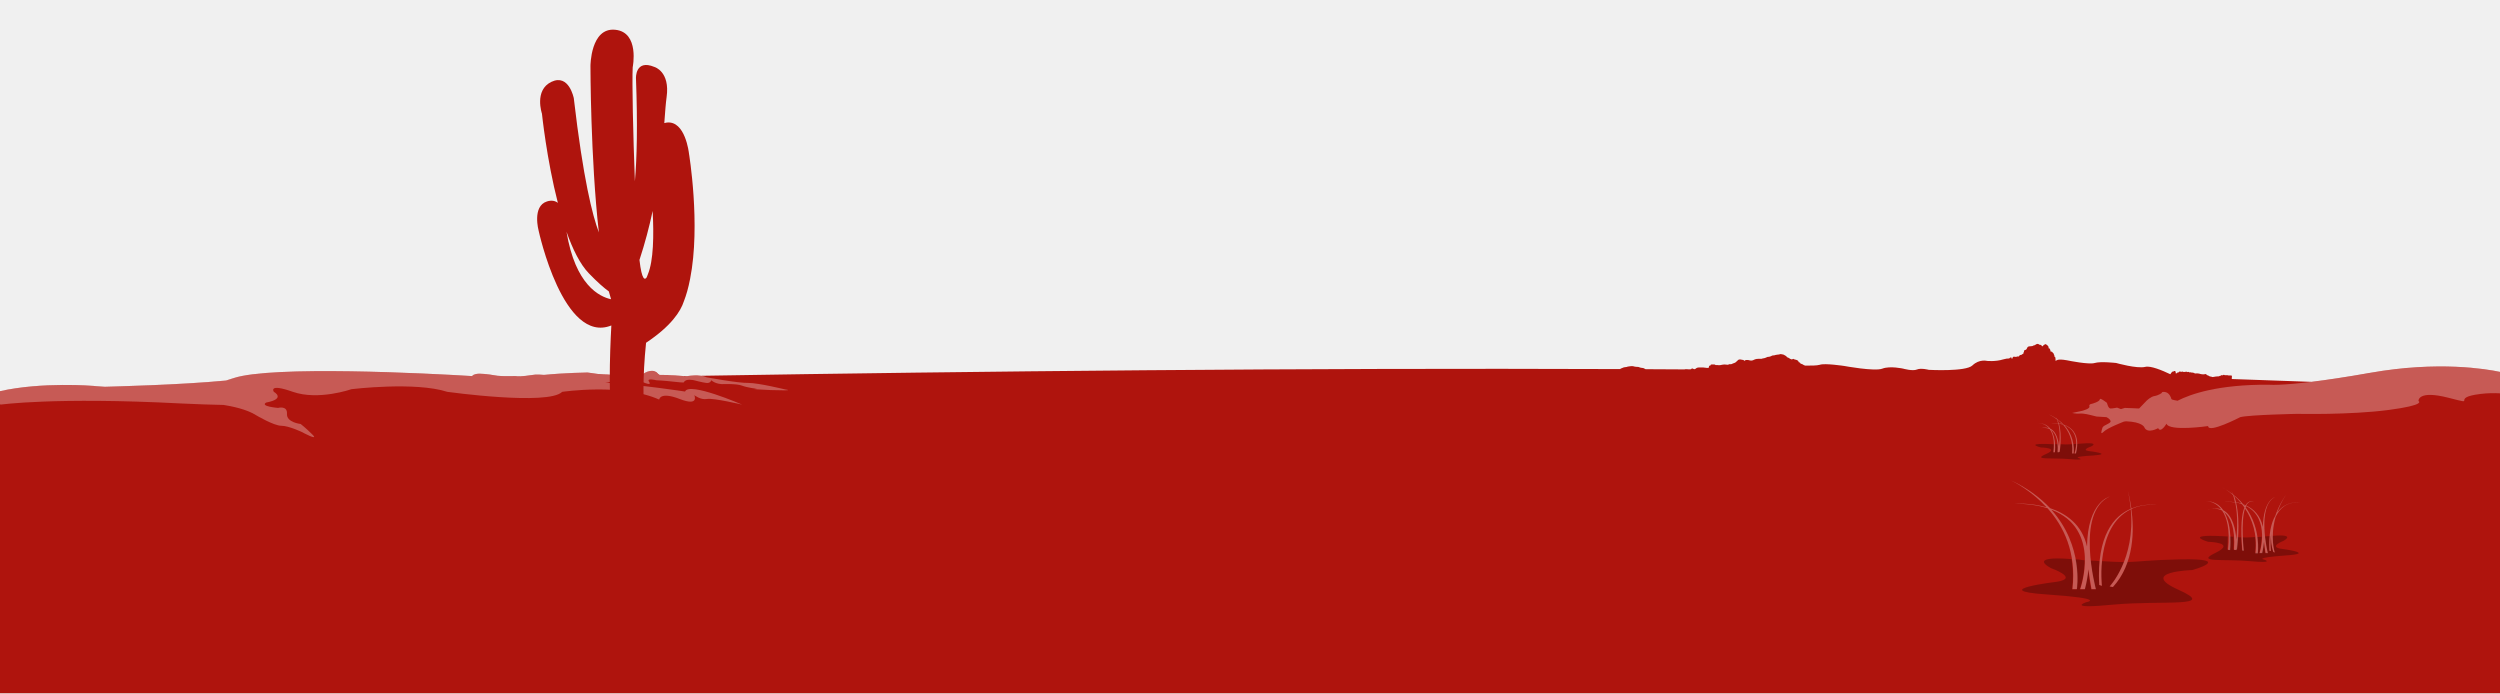
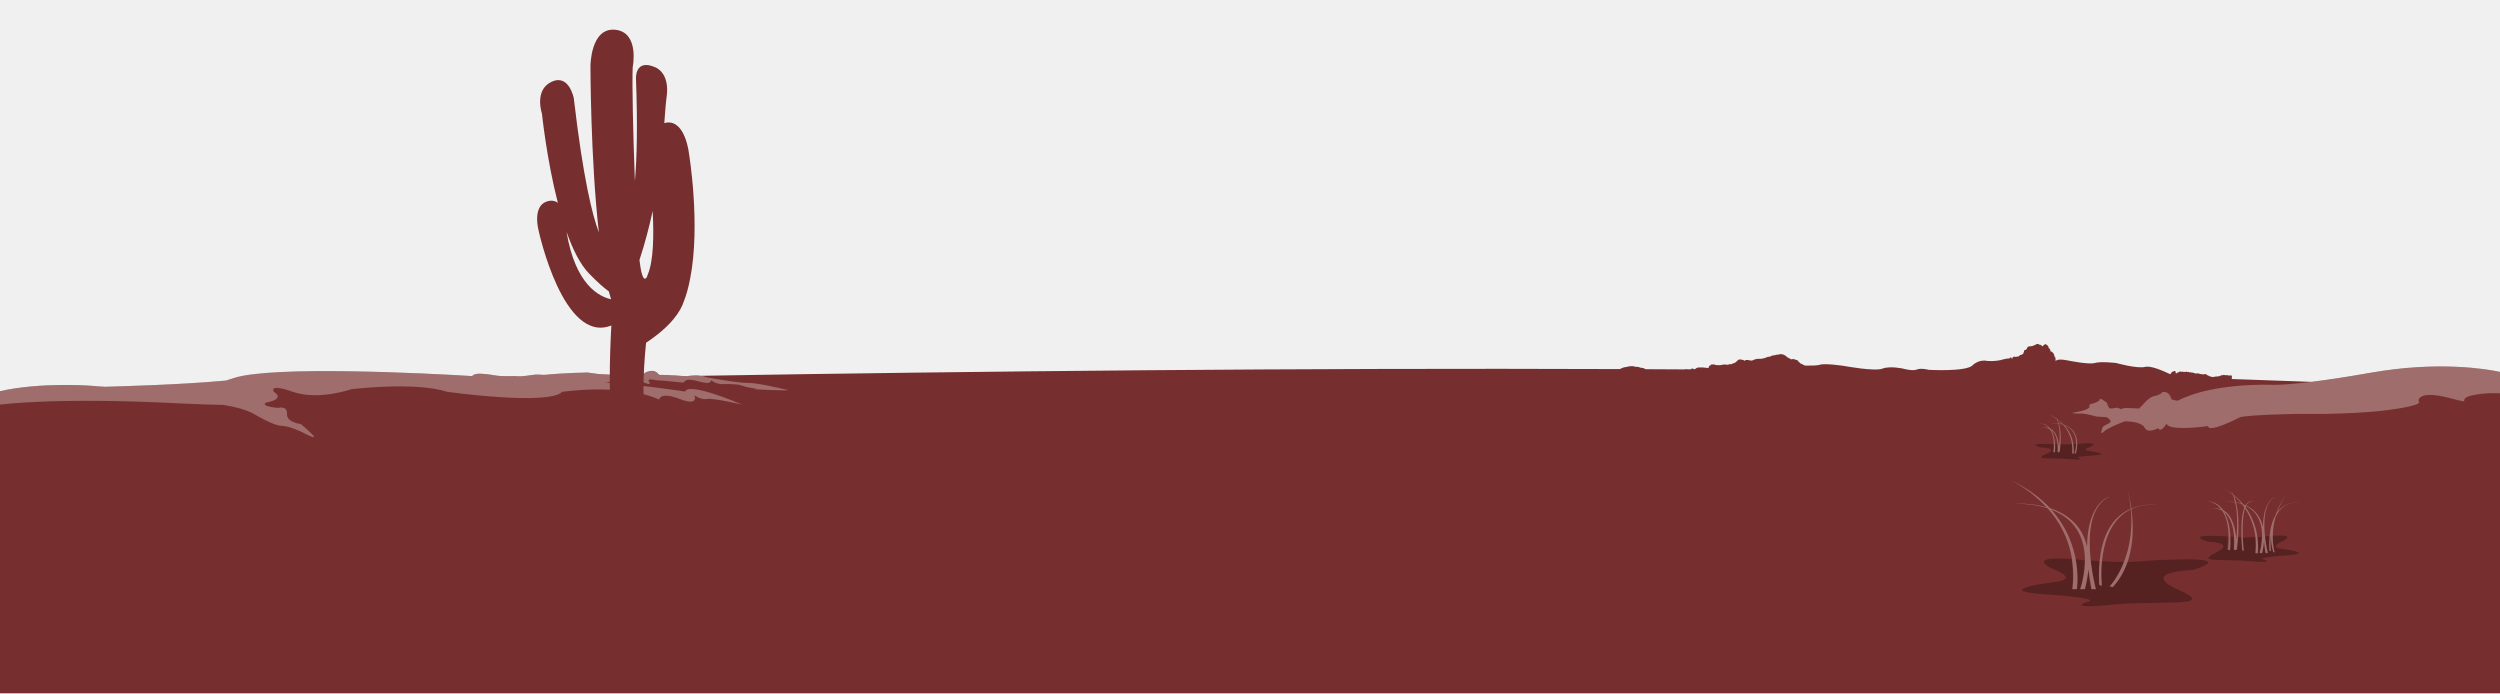
<svg xmlns="http://www.w3.org/2000/svg" version="1.1" id="Layer_1" x="0px" y="0px" width="100%" height="100%" viewBox="1.75 256 840.25 233" enable-background="new 1.75 256 840.25 233" xml:space="preserve">
  <g>
-     <path fill="#AF140D" d="M798.4,381.3c-8.398,1.487-14.862,2.437-19.789,3.038c-8.757-0.34-17.69-0.656-26.764-0.951l0.053-1.087   c-0.101-0.1-0.399-0.1-0.399-0.1H751.2h-0.4c-0.3-0.101-0.5-0.101-0.5-0.101H749.9h-0.4l-0.2-0.1H749c-0.101,0-0.101,0.2-0.101,0.2   c-0.101,0-0.101-0.101-0.101-0.101h-0.399c-0.101,0-0.2,0.101-0.2,0.101l-0.101,0.1h-0.199l-0.2,0.101l-0.3,0.101   c-0.2,0-0.301,0-0.301,0c-0.399,0-0.899,0.101-0.899,0.101l-0.601,0.101c-0.199,0.101-0.6-0.101-0.6-0.101l-0.601-0.101   l-0.101-0.101l-0.2-0.101l-0.199-0.1c0,0-0.2-0.101-0.301-0.101c-0.1,0-0.199-0.101-0.199-0.101c0-0.101-0.101-0.2-0.101-0.2   c-0.101-0.1-0.3-0.1-0.7,0c-0.399,0.102-1.3-0.1-1.3-0.1L741,381.6c-0.301-0.1-0.801-0.1-0.801-0.1H739.8c-0.101-0.1-0.2,0-0.2,0   c-0.1,0.1-0.1,0.3-0.1,0.3v-0.2l-0.2-0.199c0,0-0.101-0.101-0.3-0.101c-0.2,0-0.4-0.101-0.4-0.101l-0.3,0.101v-0.101l-0.101-0.1   c0,0-0.3,0-0.399,0.1c-0.101,0.101-0.2-0.1-0.2-0.1s-0.1-0.101-0.199-0.101c-0.101,0-0.399,0-0.399,0L736.9,381.1l-0.101-0.101   l-0.3-0.101c-0.101,0-0.301,0.101-0.301,0.101h-0.3c0,0-0.101,0-0.301,0c-0.199,0-0.199-0.101-0.199-0.101H735c0,0,0,0-0.101,0.101   s-0.2-0.101-0.2-0.101H734.5h-0.301c-0.101,0.101-0.3,0.299-0.3,0.299h-0.301h-0.1v0.201c0,0,0,0-0.101,0s-0.2,0.101-0.2,0.101   c-0.101,0.101-0.199-0.101-0.199-0.101c0.1,0-0.101-0.601-0.101-0.601l-0.101-0.101h-0.3c-0.101,0-0.301,0.201-0.301,0.201h-0.3   l-0.101,0.1c-0.101,0-0.2,0.3-0.2,0.3h-0.1c0,0-0.2,0.3-0.2,0.399c-0.035,0.035-0.082,0.055-0.128,0.07   c-2.651-1.265-6.592-2.91-8.367-2.466c-2.801,0.7-9.801-1.3-9.801-1.3s-5.199-0.6-7.199,0s-8.801-0.8-8.801-0.8   s-3.199-0.701-4-0.101c-0.114,0.086-0.252,0.14-0.398,0.178c0.093-0.595-0.102-1.279-0.102-1.279l-0.301-0.2   c0.101-0.5-0.101-0.6-0.101-0.6l-0.199-0.5c0,0-0.301-0.101-0.301-0.3c0-0.102-0.3-0.2-0.3-0.2L690.9,374.1   c0.101-0.5-0.301-0.899-0.301-0.899c0-0.3-0.3-0.101-0.3-0.101c0.101-0.699-0.399-1-0.399-1l-0.5-0.399   c-0.301-0.101-0.601,0.2-0.601,0.2c-0.2,0-0.5,0.5-0.5,0.5L688,372.3c0,0,0,0-0.101-0.2c-0.101-0.199-0.301-0.199-0.301-0.199   c-0.3,0.101-0.6-0.199-0.6-0.199l-0.301-0.102c-0.5-0.1-0.699,0.301-0.899,0.301s-0.3,0.199-0.3,0.199h-0.301l-0.3,0.2   c-0.5,0.101-1.101,0.101-1.101,0.101c-0.3,0-0.601,0.301-0.601,0.301l-0.101,0.199l-0.199,0.399c-0.101,0.2-0.399,0.3-0.399,0.3   l-0.301,0.102c-0.199,0-0.199,0.6-0.199,0.6c-0.2,0.102-0.2,0.602-0.2,0.602c-0.3,0-0.5,0.3-0.5,0.3l-0.399,0.1   c-0.399,0-0.601,0.5-0.601,0.5h-0.399c0,0-0.2,0-0.399,0.101c-0.2,0.101-0.601,0-0.601,0H678.5c-0.2,0-0.301,0.301-0.301,0.301   l-0.101,0.3c-0.3,0.2-0.3-0.3-0.3-0.3c-0.176-0.265-0.66,0.167-0.774,0.275c-0.526-0.009-1.184,0.062-2.023,0.32   c-2.599,0.801-5.399,0.5-5.399,0.5s-2.6-0.699-4.899,1.5c-2.2,2.2-14.7,1.5-14.7,1.5s-2.6-0.701-4-0.1   c-1.4,0.599-4.6-0.301-4.6-0.301s-4.4-1-7,0c-2.601,1-12.801-0.899-12.801-0.899s-6.6-1-8.199-0.399   c-0.926,0.289-3.255,0.311-5.056,0.276l-0.047-0.077l-0.3-0.102l-0.5-0.299l-0.6-0.201c0,0-0.102-0.398-0.4-0.398   s-0.3-0.398-0.3-0.398s-0.3-0.4-0.9-0.5c-0.6-0.102-0.8-0.301-0.8-0.301l-0.5,0.199c0,0-0.3,0-0.9-0.398   c-0.6-0.4-0.699-0.301-0.699-0.301L602.1,375.7c0,0-0.398-0.2-0.699-0.4s-0.699-0.2-0.699-0.2l-0.4-0.1l-0.5,0.1   c0,0-0.3,0.102-0.7,0.102c-0.398,0-0.898,0.199-0.898,0.199l-0.801,0.101c0,0-0.5,0.3-1,0.399c-0.399,0-0.699,0.101-0.699,0.101   s-0.801,0.399-1.102,0.399c-0.3,0-0.8,0.199-0.8,0.199h-0.399H592.7c-0.801,0-1.4,0.301-1.4,0.301L590.9,377.1l-0.601,0.102   l-0.6-0.102l-0.4-0.1c0,0-0.2,0-0.7,0s-0.3,0.3-0.3,0.3l-0.3-0.1l-0.3-0.2c0,0-0.602-0.1-1.102-0.2c-0.398,0-0.699,0.2-0.699,0.2   s-0.101,0.2-0.5,0.5c-0.301,0.3-0.5,0.4-0.5,0.4l-0.801,0.299c-0.3,0.301-1.1,0.201-1.1,0.201l-0.5,0.199l-1.2-0.101   c-0.5,0-1.2,0.2-1.2,0.2c-0.6,0.1-1.1,0-1.1,0H578.4L578,378.5h-0.6c0,0,0,0-0.399,0c-0.4,0-0.4,0.4-0.4,0.4h-0.3l-0.2,0.199   c0,0,0.2,0.199,0,0.399c-0.199,0.3-1.1,0.101-1.1,0.101l-0.9-0.101c0,0-0.6,0-1.3,0c-0.8,0-1.1,0.399-1.1,0.399l-0.4,0.199   l-0.399-0.1c-0.5-0.4-0.801,0.1-0.801,0.1s-0.5,0.102-1.3,0c-0.558-0.069-0.771,0.007-0.852,0.06   c-4.365-0.026-8.735-0.051-13.112-0.071c-0.179-0.034-0.358-0.196-0.538-0.286c-0.399-0.2-0.899-0.1-1.399-0.3   c-0.399-0.2-0.601-0.2-1.101-0.2c-0.399,0-0.7-0.1-1.1-0.2c-0.4-0.1-1.301,0-1.801,0.102c-0.399,0.1-0.5,0.199-0.899,0.199   c-0.3,0-0.601,0.101-0.8,0.199c-0.335,0.168-0.667,0.209-0.943,0.449c-106.732-0.424-216.259,0.718-308.856,2.251   c-1.6-0.3-3.3-0.1-4.6,0.101c-0.4,0-0.9,0-1.3,0c-0.9-0.101-3.9-0.399-8.101-0.399c-0.6-0.399-0.899-0.8-0.899-0.8   c-2-1.5-4.601,0.398-5.5,1.1c-0.601,0.102-1.2,0.102-1.8,0.2c-2.5-0.2-5.4-0.399-7.7-0.5c-1-0.101-2-0.2-3-0.2   c-1.101-0.1-1.7-0.1-1.7-0.1l-3.6-0.5c0,0-7.5,0.1-14.601,0.8c-1-0.101-1.899-0.101-2.899-0.101   c-2.101,0.199-4.601,0.801-6.801,0.5c-1.899,0-4,0.101-5.899-0.101c-1.101-0.1-2.2-0.399-3.4-0.5c-1.2-0.1-4.1-0.6-5.1,0.5   c0,0,0,0-0.101,0.101C145.7,381.5,93,378.8,80.2,383.1c-0.801,0.301-1.7,0.5-2.5,0.801c-15.7,1.5-38.1,2-40.7,2.1   c-2.4-0.1-3.9-0.3-3.9-0.3s-17.1-1.429-31.413,1.776v4.001l0.014,0.022V489H842V380.997   C837.445,380.023,821.222,377.258,798.4,381.3z" />
+     <path fill="#762F2E" d="M798.4,381.3c-8.398,1.487-14.862,2.437-19.789,3.038c-8.757-0.34-17.69-0.656-26.764-0.951l0.053-1.087   c-0.101-0.1-0.399-0.1-0.399-0.1H751.2h-0.4c-0.3-0.101-0.5-0.101-0.5-0.101H749.9h-0.4l-0.2-0.1H749c-0.101,0-0.101,0.2-0.101,0.2   c-0.101,0-0.101-0.101-0.101-0.101h-0.399c-0.101,0-0.2,0.101-0.2,0.101l-0.101,0.1h-0.199l-0.2,0.101l-0.3,0.101   c-0.2,0-0.301,0-0.301,0c-0.399,0-0.899,0.101-0.899,0.101l-0.601,0.101c-0.199,0.101-0.6-0.101-0.6-0.101l-0.601-0.101   l-0.101-0.101l-0.2-0.101l-0.199-0.1c0,0-0.2-0.101-0.301-0.101c-0.1,0-0.199-0.101-0.199-0.101c0-0.101-0.101-0.2-0.101-0.2   c-0.101-0.1-0.3-0.1-0.7,0c-0.399,0.102-1.3-0.1-1.3-0.1L741,381.6c-0.301-0.1-0.801-0.1-0.801-0.1H739.8c-0.101-0.1-0.2,0-0.2,0   c-0.1,0.1-0.1,0.3-0.1,0.3v-0.2l-0.2-0.199c0,0-0.101-0.101-0.3-0.101c-0.2,0-0.4-0.101-0.4-0.101l-0.3,0.101v-0.101l-0.101-0.1   c0,0-0.3,0-0.399,0.1c-0.101,0.101-0.2-0.1-0.2-0.1s-0.1-0.101-0.199-0.101c-0.101,0-0.399,0-0.399,0L736.9,381.1l-0.101-0.101   l-0.3-0.101c-0.101,0-0.301,0.101-0.301,0.101h-0.3c0,0-0.101,0-0.301,0c-0.199,0-0.199-0.101-0.199-0.101H735c0,0,0,0-0.101,0.101   s-0.2-0.101-0.2-0.101H734.5h-0.301c-0.101,0.101-0.3,0.299-0.3,0.299h-0.301h-0.1v0.201c0,0,0,0-0.101,0s-0.2,0.101-0.2,0.101   c-0.101,0.101-0.199-0.101-0.199-0.101c0.1,0-0.101-0.601-0.101-0.601l-0.101-0.101h-0.3c-0.101,0-0.301,0.201-0.301,0.201h-0.3   l-0.101,0.1c-0.101,0-0.2,0.3-0.2,0.3h-0.1c0,0-0.2,0.3-0.2,0.399c-0.035,0.035-0.082,0.055-0.128,0.07   c-2.651-1.265-6.592-2.91-8.367-2.466c-2.801,0.7-9.801-1.3-9.801-1.3s-5.199-0.6-7.199,0s-8.801-0.8-8.801-0.8   s-3.199-0.701-4-0.101c-0.114,0.086-0.252,0.14-0.398,0.178c0.093-0.595-0.102-1.279-0.102-1.279l-0.301-0.2   c0.101-0.5-0.101-0.6-0.101-0.6l-0.199-0.5c0,0-0.301-0.101-0.301-0.3c0-0.102-0.3-0.2-0.3-0.2L690.9,374.1   c0.101-0.5-0.301-0.899-0.301-0.899c0-0.3-0.3-0.101-0.3-0.101c0.101-0.699-0.399-1-0.399-1l-0.5-0.399   c-0.301-0.101-0.601,0.2-0.601,0.2c-0.2,0-0.5,0.5-0.5,0.5L688,372.3c0,0,0,0-0.101-0.2c-0.101-0.199-0.301-0.199-0.301-0.199   c-0.3,0.101-0.6-0.199-0.6-0.199l-0.301-0.102c-0.5-0.1-0.699,0.301-0.899,0.301s-0.3,0.199-0.3,0.199h-0.301l-0.3,0.2   c-0.5,0.101-1.101,0.101-1.101,0.101c-0.3,0-0.601,0.301-0.601,0.301l-0.101,0.199l-0.199,0.399c-0.101,0.2-0.399,0.3-0.399,0.3   l-0.301,0.102c-0.199,0-0.199,0.6-0.199,0.6c-0.2,0.102-0.2,0.602-0.2,0.602c-0.3,0-0.5,0.3-0.5,0.3l-0.399,0.1   c-0.399,0-0.601,0.5-0.601,0.5h-0.399c0,0-0.2,0-0.399,0.101c-0.2,0.101-0.601,0-0.601,0H678.5c-0.2,0-0.301,0.301-0.301,0.301   l-0.101,0.3c-0.3,0.2-0.3-0.3-0.3-0.3c-0.176-0.265-0.66,0.167-0.774,0.275c-0.526-0.009-1.184,0.062-2.023,0.32   c-2.599,0.801-5.399,0.5-5.399,0.5s-2.6-0.699-4.899,1.5c-2.2,2.2-14.7,1.5-14.7,1.5s-2.6-0.701-4-0.1   c-1.4,0.599-4.6-0.301-4.6-0.301s-4.4-1-7,0c-2.601,1-12.801-0.899-12.801-0.899s-6.6-1-8.199-0.399   c-0.926,0.289-3.255,0.311-5.056,0.276l-0.047-0.077l-0.3-0.102l-0.5-0.299l-0.6-0.201c0,0-0.102-0.398-0.4-0.398   s-0.3-0.398-0.3-0.398s-0.3-0.4-0.9-0.5c-0.6-0.102-0.8-0.301-0.8-0.301l-0.5,0.199c0,0-0.3,0-0.9-0.398   c-0.6-0.4-0.699-0.301-0.699-0.301L602.1,375.7c0,0-0.398-0.2-0.699-0.4s-0.699-0.2-0.699-0.2l-0.4-0.1l-0.5,0.1   c0,0-0.3,0.102-0.7,0.102c-0.398,0-0.898,0.199-0.898,0.199l-0.801,0.101c0,0-0.5,0.3-1,0.399c-0.399,0-0.699,0.101-0.699,0.101   s-0.801,0.399-1.102,0.399c-0.3,0-0.8,0.199-0.8,0.199h-0.399H592.7c-0.801,0-1.4,0.301-1.4,0.301L590.9,377.1l-0.601,0.102   l-0.6-0.102l-0.4-0.1c0,0-0.2,0-0.7,0s-0.3,0.3-0.3,0.3l-0.3-0.1l-0.3-0.2c0,0-0.602-0.1-1.102-0.2c-0.398,0-0.699,0.2-0.699,0.2   s-0.101,0.2-0.5,0.5c-0.301,0.3-0.5,0.4-0.5,0.4l-0.801,0.299c-0.3,0.301-1.1,0.201-1.1,0.201l-0.5,0.199l-1.2-0.101   c-0.5,0-1.2,0.2-1.2,0.2c-0.6,0.1-1.1,0-1.1,0H578.4L578,378.5h-0.6c0,0,0,0-0.399,0c-0.4,0-0.4,0.4-0.4,0.4h-0.3l-0.2,0.199   c0,0,0.2,0.199,0,0.399c-0.199,0.3-1.1,0.101-1.1,0.101l-0.9-0.101c0,0-0.6,0-1.3,0c-0.8,0-1.1,0.399-1.1,0.399l-0.4,0.199   l-0.399-0.1c-0.5-0.4-0.801,0.1-0.801,0.1s-0.5,0.102-1.3,0c-0.558-0.069-0.771,0.007-0.852,0.06   c-4.365-0.026-8.735-0.051-13.112-0.071c-0.179-0.034-0.358-0.196-0.538-0.286c-0.399-0.2-0.899-0.1-1.399-0.3   c-0.399-0.2-0.601-0.2-1.101-0.2c-0.399,0-0.7-0.1-1.1-0.2c-0.4-0.1-1.301,0-1.801,0.102c-0.399,0.1-0.5,0.199-0.899,0.199   c-0.3,0-0.601,0.101-0.8,0.199c-0.335,0.168-0.667,0.209-0.943,0.449c-106.732-0.424-216.259,0.718-308.856,2.251   c-1.6-0.3-3.3-0.1-4.6,0.101c-0.4,0-0.9,0-1.3,0c-0.9-0.101-3.9-0.399-8.101-0.399c-0.6-0.399-0.899-0.8-0.899-0.8   c-2-1.5-4.601,0.398-5.5,1.1c-0.601,0.102-1.2,0.102-1.8,0.2c-2.5-0.2-5.4-0.399-7.7-0.5c-1-0.101-2-0.2-3-0.2   c-1.101-0.1-1.7-0.1-1.7-0.1l-3.6-0.5c0,0-7.5,0.1-14.601,0.8c-1-0.101-1.899-0.101-2.899-0.101   c-2.101,0.199-4.601,0.801-6.801,0.5c-1.899,0-4,0.101-5.899-0.101c-1.101-0.1-2.2-0.399-3.4-0.5c-1.2-0.1-4.1-0.6-5.1,0.5   c0,0,0,0-0.101,0.101C145.7,381.5,93,378.8,80.2,383.1c-0.801,0.301-1.7,0.5-2.5,0.801c-15.7,1.5-38.1,2-40.7,2.1   c-2.4-0.1-3.9-0.3-3.9-0.3s-17.1-1.429-31.413,1.776v4.001l0.014,0.022V489H842V380.997   C837.445,380.023,821.222,377.258,798.4,381.3z" />
    <path fill="#5E0000" d="M206.9,379.6c0,0,1.2,0.5,1.101,1.801h0.1C208.1,381.3,208.3,380.1,206.9,379.6z" />
    <path fill="#5E0000" d="M208.1,381.3c0,0,0.5-1.3-1-1.3C207.1,380,208.5,379.9,208.1,381.3L208.1,381.3z" />
    <path fill="#5E0000" d="M208.4,381.3c0,0-0.3-1.2,0.2-1.399C208.6,379.9,208,380,208.4,381.3L208.4,381.3z" />
    <path fill="#5E0000" d="M208.5,381.3c0,0-0.2-1.3,0.899-1.3C209.3,380,208.3,379.9,208.5,381.3L208.5,381.3z" />
    <path fill="#5E0000" d="M208.6,381.3c0,0,0.5-0.5,0.3-1.5C208.9,379.8,209.1,380.7,208.6,381.3L208.6,381.3z" />
    <path opacity="0.3" fill="#FFFFFF" enable-background="new    " d="M690.3,395.2c-0.399-0.2-0.601-0.3-0.601-0.3   C689.9,395,690.1,395.1,690.3,395.2z" />
    <path opacity="0.28" enable-background="new    " d="M693.699,405.3h-0.101c0,0.2,0.101,0.4,0.101,0.7   C693.699,405.7,693.699,405.5,693.699,405.3z" />
    <path opacity="0.28" enable-background="new    " d="M703.8,407.6c-2.7-0.398,0.7-1.5,0.7-1.5s3.5-1.6-3.4-1   c-0.399,0-0.8,0.102-1.199,0.102c0,0.898-0.2,2-0.5,3.2h-0.5c0,0,0.5-1.4,0.6-3.2c-0.3,0-0.6,0-0.899,0.1   c0.301,1.8,0.101,3.102,0.101,3.102h-0.5c0.101-1.102,0.101-2.102,0-3.102c-1.899,0.102-2.8,0.102-3.899,0   c-0.101,1.5-0.301,2.5-0.301,2.5H693.8c0,0.102,0,0.102,0,0.102h-0.5c0.101-1,0.101-1.9,0-2.602c-0.301,0-0.5,0-0.801,0   c0.101,1.5-0.1,2.7-0.1,2.7h-0.5c0.1-1,0.199-1.9,0.1-2.7c-0.8,0-1.699-0.1-2.8-0.1c-6.601-0.102-1.5,1.2-1.5,1.2   s6.5,0.1,1.7,2.198c-4.801,2.102,2,1.2,7.8,1.7s3.3-0.3,3.3-0.3s-2.6-0.5,4.7-0.9C712.4,408.6,703.8,407.6,703.8,407.6z" />
    <path opacity="0.3" fill="#FFFFFF" enable-background="new    " d="M695.3,398.7c-0.601-0.7-1.399-1.3-2.2-1.9   c-0.199-0.3-0.3-0.6-0.5-0.899c0.101,0.101,0.2,0.399,0.4,0.801c-0.801-0.5-1.601-1-2.601-1.4c0.601,0.301,1.601,0.8,2.699,1.7   c0.101,0.4,0.301,0.8,0.4,1.4c-1.4-0.2-2.4-0.102-2.4-0.102c0.9,0,1.7,0.102,2.5,0.2c0.4,1.6,0.601,4.1,0.2,7.6   c-0.2-2-0.8-5-2.899-6c-0.899-1.1-2.2-1.898-4.2-1.898c0.801,0,2.399,0.2,3.7,1.7c-0.7-0.2-1.601-0.302-2.601,0   c0.601-0.102,1.7-0.2,2.8,0.3c1.101,1.398,1.801,3.8,1.301,7.8h0.5c0,0,0.601-4.6-1.301-7.5c1.301,0.9,2.5,3,2.2,7.5h0.5   c0,0,0,0,0-0.1h0.2c0,0,0.899-5.5-0.2-9.5c0.5,0.1,0.899,0.198,1.3,0.3c1.9,2.1,3.5,5.3,3.101,9.7h0.5c0,0,0.801-5.102-3.101-9.5   c6,2.398,3.4,9.5,3.4,9.5h0.5C701,402.1,698.1,399.6,695.3,398.7z M693.699,398.3c-0.101-0.5-0.3-0.898-0.5-1.3   c0.601,0.4,1.101,1,1.7,1.5C694.5,398.4,694.1,398.3,693.699,398.3z" />
    <path opacity="0.3" fill="#FFFFFF" enable-background="new    " d="M686.1,398.1c0.2,0,0.301,0,0.5,0   C686.3,398.1,686.1,398.1,686.1,398.1z" />
    <path opacity="0.3" fill="#FFFFFF" enable-background="new    " d="M692.5,395.8L692.5,395.8L692.5,395.8z" />
    <path opacity="0.3" fill="#FFFFFF" enable-background="new    " d="M687.6,399.7c-0.199,0-0.3,0.1-0.3,0.1   C687.4,399.8,687.5,399.7,687.6,399.7z" />
    <path opacity="0.3" fill="#FFFFFF" enable-background="new    " d="M748.5,419.7c-0.7-0.4-1.101-0.602-1.101-0.602   C747.8,419.3,748.1,419.5,748.5,419.7z" />
    <path opacity="0.28" enable-background="new    " d="M753.4,436.6H753.3c0,0.2,0,0.5,0.101,0.7C753.3,437,753.4,436.8,753.4,436.6z   " />
    <path opacity="0.28" enable-background="new    " d="M768.199,440.4c-3.899-0.7,1-2.602,1-2.602s4.601-2.398-3.601-1.7   c-0.1,3.5,0.7,5.602,0.7,5.602l-0.5-0.2c-0.601-1.8-0.8-3.6-0.7-5.4c0,0,0,0-0.1,0c-0.301,2.802,0,5.102,0,5.102l-0.5-0.102   c-0.101-1.898,0-3.5,0.1-4.898c-0.199,0-0.3,0-0.5,0c-0.399,0-0.699,0.1-1.1,0.1c0.3,3.102,0.899,5.5,0.899,5.5h-0.801   c-0.199-1.398-0.399-2.6-0.5-3.8c-0.1,1.2-0.3,2.4-0.6,3.8h-0.9c0,0,0.801-2.398,0.801-5.398c-0.5,0-1,0.1-1.5,0.1   c0.399,3.1,0.101,5.3,0.101,5.3h-0.801c0.2-1.898,0.2-3.7,0-5.3c-1.899,0.1-3.101,0.2-4.199,0.1c0.1,2.4,0.3,4.302,0.3,4.302h-0.5   c-0.101-1.602-0.2-3-0.3-4.302c-0.4,0-0.801,0-1.2-0.1c-0.101,2.4-0.399,4.1-0.399,4.1h-0.2c0,0.102,0,0.2,0,0.2l-0.8-0.1   c0.101-1.602,0.101-3,0-4.3c-0.399,0-0.801-0.102-1.301-0.102c0.101,2.602-0.1,4.5-0.1,4.5l-0.7-0.1c0.2-1.602,0.2-3.102,0.2-4.4   c-1.101-0.1-2.601-0.1-4.4-0.2c-9.699-0.198-2.199,2-2.199,2s9.699,0.2,2.5,3.7c-7.101,3.4,2.8,2,11.5,2.8   c8.699,0.802,4.899-0.5,4.899-0.5s-3.899-0.6,7-1.398C780.9,442,768.199,440.4,768.199,440.4z" />
    <path opacity="0.3" fill="#FFFFFF" enable-background="new    " d="M766.3,423.1c0,0-3.8,1-4,10c-0.8-3.898-3.2-6.1-5.601-7.198   c0.601-1.102,1.399-1.602,2.601-1.102c0,0-1.601-1.1-2.8,1c-0.301-0.1-0.5-0.2-0.801-0.3c-0.899-1.1-2-2.2-3.3-3.2   c-0.301-0.6-0.601-1.2-0.899-1.7c0,0,0.3,0.5,0.699,1.5c-1.101-0.8-2.3-1.6-3.699-2.398c0.899,0.5,2.3,1.398,3.8,2.7   c0.2,0.6,0.399,1.398,0.601,2.398c-2-0.3-3.4-0.2-3.4-0.2c1.301,0,2.4,0.102,3.5,0.302c0.601,2.698,0.9,6.698,0.4,12.398   c-0.301-3.398-1.2-8.1-4.4-9.8c-1.3-1.9-3.199-3.1-6.1-3.1c1.199,0,3.6,0.398,5.399,2.8c-1-0.4-2.3-0.4-3.8-0.102   c0.8-0.198,2.5-0.3,4.1,0.5c1.601,2.302,2.7,6.302,2,13.2l0.7,0.102c0,0,0.899-7.9-2-12.802c2,1.602,3.8,5.102,3.3,12.7   l0.801,0.102c0,0,0-0.102,0-0.2h0.199c0,0,1.301-9.102-0.3-15.8c0.7,0.1,1.399,0.3,2,0.6c0.3,0.3,0.5,0.7,0.8,1.1   c-0.899,2.102-1.399,6.302-0.699,14.5h0.5c0,0-1.101-9.698,0.399-14.198c2.399,3.6,4.2,8.5,3.5,15.1h0.8c0-0.1,1.2-8.2-4.1-15.5   c0.1-0.1,0.1-0.2,0.199-0.4c8.2,4.2,4.5,15.802,4.5,15.802h0.899c0.301-1.4,0.5-2.602,0.601-3.802c0.101,1.2,0.301,2.4,0.5,3.802   H764C763.9,441.8,760.199,426.3,766.3,423.1z M753.3,424.8c-0.2-0.8-0.399-1.5-0.7-2.2c0.801,0.7,1.7,1.602,2.5,2.602   C754.5,425,753.9,424.9,753.3,424.8z M756.3,426.1c-0.101-0.1-0.2-0.3-0.3-0.398c0.199,0.1,0.3,0.1,0.399,0.2   C756.3,426,756.3,426,756.3,426.1z" />
    <path opacity="0.3" fill="#FFFFFF" enable-background="new    " d="M767.1,428.3c0.7-1.898,1.601-3.898,2.9-5.898   c0,0-2.101,2.8-3.5,6.898c-1.4,2.4-2.301,6.102-2,11.8l0.5,0.102c0,0-0.301-2.7,0.1-5.9c-0.199,2,0,4.102,0.7,6.2l0.5,0.2   c0,0-1.7-5.102,0.3-12c1.4-2.9,3.801-5.102,8.101-4.8C774.699,424.9,770.1,424.1,767.1,428.3z" />
    <path opacity="0.3" fill="#FFFFFF" enable-background="new    " d="M742.1,424.4c0.2,0,0.5,0,0.7,0   C742.4,424.4,742.1,424.4,742.1,424.4z" />
    <path opacity="0.3" fill="#FFFFFF" enable-background="new    " d="M744.4,427.1c-0.301,0.102-0.5,0.102-0.5,0.102   C744.1,427.1,744.3,427.1,744.4,427.1z" />
    <path opacity="0.3" fill="#FFFFFF" enable-background="new    " d="M676.699,417c-1.101-0.5-1.8-0.8-1.8-0.8   C675.5,416.5,676.1,416.7,676.699,417z" />
    <path opacity="0.28" enable-background="new    " d="M734.5,444c-10.2,0.2-13.5,0.8-17.7,0.9c-1,3-2.601,5.898-4.899,8.398   l-1.101-0.2c0,0,2.7-2.8,4.8-8.198c-1.899,0-4.199-0.102-7.399-0.302c-0.5,4.602,0,8.302,0,8.302l-0.9-0.301   c-0.2-3-0.101-5.6,0.101-8c-0.9-0.1-1.9-0.198-3-0.198c0.6,5.398,1.699,9.698,1.699,9.698h-1.5c-0.5-2.398-0.8-4.6-1-6.698   c-0.199,2-0.5,4.3-1.199,6.698H700.8c0,0,1.601-4.5,1.601-9.8c-0.5,0-1-0.1-1.601-0.2c-0.5-0.1-1-0.1-1.5-0.1   c1.101,5.9,0.399,10.1,0.399,10.1h-1.5c0.399-3.698,0.3-7.1-0.2-10.198c-15.6-1.2-6.8,3.1-6.8,3.1s9.399,3.3,2,4.5   c0,0-24.101,2.9-3.5,4.3c20.601,1.4,13.2,2.602,13.2,2.602s-7.101,2.398,9.3,0.8c16.399-1.5,35.3,1.1,21.7-5   c-13.601-6.102,4.699-6.602,4.699-6.602S752.9,443.6,734.5,444z" />
    <path opacity="0.3" fill="#FFFFFF" enable-background="new    " d="M710.8,422.9c0,0-7.399,1.698-7.601,16.8   c-1.699-7.5-7.101-11.102-12.399-12.9c-3.399-3.6-7.899-7-14.101-9.8c2.801,1.3,8.101,4.3,12.899,9.5   c-5.6-1.6-10.699-1.2-10.699-1.2c4.399,0,8.101,0.602,11,1.5c5.399,6,9.8,14.8,8.399,27.2h1.5c0,0,2.399-14.4-8.601-26.7   c17.101,6.5,9.7,26.7,9.7,26.7h1.601c0.6-2.4,1-4.6,1.199-6.7c0.2,2.102,0.601,4.3,1,6.7h1.5   C706.199,454,699.199,428.2,710.8,422.9z" />
    <path opacity="0.3" fill="#FFFFFF" enable-background="new    " d="M726.6,425.7c0,0-4.1-0.602-8.5,1.2c-0.5-3.602-1.199-6-1.199-6   c0.5,2.1,0.8,4.198,1,6.1c-5.601,2.4-11.5,8.9-10.601,25.6l0.899,0.302c0,0-2.3-20,9.7-25.7c1.601,16.8-7.101,25.898-7.101,25.898   l1.101,0.2c7.199-7.8,7.199-19.3,6.199-26.2C720.4,426,723.199,425.5,726.6,425.7z" />
-     <path fill="#AF140D" d="M780.742,384.067c0.516-0.067,1.047-0.139,1.593-0.213C781.789,383.929,781.258,384,780.742,384.067z" />
-     <path fill="#AF140D" d="M784.938,383.487c0.728-0.105,1.476-0.216,2.251-0.334C786.413,383.271,785.665,383.382,784.938,383.487z" />
-     <path fill="#AF140D" d="M787.31,383.135c0.713-0.108,1.45-0.224,2.205-0.343C788.76,382.911,788.022,383.026,787.31,383.135z" />
-     <path fill="#AF140D" d="M795.583,381.791c0.916-0.158,1.851-0.32,2.817-0.491C797.434,381.471,796.499,381.633,795.583,381.791z" />
-     <path fill="#AF140D" d="M790.242,382.676c0.578-0.092,1.166-0.188,1.767-0.286C791.408,382.488,790.82,382.584,790.242,382.676z" />
-     <path fill="#AF140D" d="M792.892,382.244c0.607-0.101,1.229-0.205,1.86-0.312C794.121,382.039,793.499,382.144,792.892,382.244z" />
-     <path fill="#AF140D" d="M782.826,383.787c0.546-0.076,1.107-0.155,1.683-0.238C783.934,383.632,783.371,383.711,782.826,383.787z" />
+     <path fill="#762F2E" d="M780.742,384.067c0.516-0.067,1.047-0.139,1.593-0.213C781.789,383.929,781.258,384,780.742,384.067z" />
+     <path fill="#762F2E" d="M784.938,383.487c0.728-0.105,1.476-0.216,2.251-0.334C786.413,383.271,785.665,383.382,784.938,383.487z" />
+     <path fill="#762F2E" d="M787.31,383.135c0.713-0.108,1.45-0.224,2.205-0.343C788.76,382.911,788.022,383.026,787.31,383.135z" />
+     <path fill="#762F2E" d="M795.583,381.791c0.916-0.158,1.851-0.32,2.817-0.491C797.434,381.471,796.499,381.633,795.583,381.791z" />
+     <path fill="#762F2E" d="M790.242,382.676c0.578-0.092,1.166-0.188,1.767-0.286C791.408,382.488,790.82,382.584,790.242,382.676z" />
+     <path fill="#762F2E" d="M792.892,382.244c0.607-0.101,1.229-0.205,1.86-0.312C794.121,382.039,793.499,382.144,792.892,382.244z" />
+     <path fill="#762F2E" d="M782.826,383.787c0.546-0.076,1.107-0.155,1.683-0.238C783.934,383.632,783.371,383.711,782.826,383.787z" />
    <path opacity="0.3" fill="#FFFFFF" enable-background="new    " d="M789.515,382.792c0.238-0.037,0.485-0.077,0.728-0.116   C790,382.715,789.753,382.755,789.515,382.792z" />
    <path opacity="0.3" fill="#FFFFFF" enable-background="new    " d="M792.009,382.39c0.292-0.048,0.586-0.096,0.883-0.146   C792.595,382.294,792.301,382.342,792.009,382.39z" />
    <path opacity="0.3" fill="#FFFFFF" enable-background="new    " d="M787.188,383.153c0.04-0.006,0.081-0.013,0.121-0.019   C787.27,383.141,787.228,383.147,787.188,383.153z" />
    <path opacity="0.3" fill="#FFFFFF" enable-background="new    " d="M794.752,381.932c0.277-0.047,0.549-0.093,0.831-0.141   C795.301,381.839,795.029,381.885,794.752,381.932z" />
    <path opacity="0.3" fill="#FFFFFF" enable-background="new    " d="M780.423,384.109c0.105-0.014,0.214-0.028,0.319-0.042   C780.636,384.081,780.528,384.096,780.423,384.109z" />
    <path opacity="0.3" fill="#FFFFFF" enable-background="new    " d="M784.509,383.549c0.144-0.021,0.283-0.04,0.429-0.062   C784.792,383.509,784.652,383.528,784.509,383.549z" />
    <path opacity="0.3" fill="#FFFFFF" enable-background="new    " d="M782.335,383.854c0.163-0.022,0.326-0.045,0.491-0.067   C782.661,383.81,782.498,383.832,782.335,383.854z" />
    <path opacity="0.3" fill="#FFFFFF" enable-background="new    " d="M842,380.997c-4.555-0.974-20.778-3.739-43.6,0.303   c-0.967,0.171-1.901,0.333-2.817,0.491c-0.282,0.048-0.554,0.094-0.831,0.141c-0.631,0.107-1.253,0.212-1.86,0.312   c-0.297,0.05-0.591,0.098-0.883,0.146c-0.601,0.099-1.188,0.194-1.767,0.286c-0.242,0.039-0.489,0.079-0.728,0.116   c-0.755,0.119-1.492,0.234-2.205,0.343c-0.04,0.006-0.081,0.013-0.121,0.019c-0.775,0.118-1.523,0.229-2.251,0.334   c-0.146,0.021-0.285,0.041-0.429,0.062c-0.575,0.083-1.137,0.162-1.683,0.238c-0.165,0.022-0.328,0.045-0.491,0.067   c-0.546,0.074-1.077,0.146-1.593,0.213c-0.105,0.014-0.214,0.028-0.319,0.042c-12.418,1.61-16.123,1.19-16.123,1.19   c-17-0.1-26.2,3.101-30.7,5.4c-0.199-0.101-0.6-0.101-1-0.2c-1.3-0.2-1.1-0.6-1.1-0.6s-0.5-1.801-1.9-2.102   c-1.399-0.3-1.3,0.301-1.3,0.301s-1.101,0.801-2.399,1c-1.301,0.199-2.7,1.601-2.7,1.601l-2.5,2.6l-2.101-0.1L715.9,393.1   l-1.301,0.399l-1.3-0.5c0,0-1.399,0.3-2.2,0.3c-0.8,0-1.199-1.898-1.199-1.898s-2.4-1.9-2.4-1.2c0,0.8-2.6,1.5-2.6,1.5   s-1.2,0.1-0.9,0.899c0.301,0.801-2.5,1.5-2.5,1.5l-3.3,0.699c0,0,1.2,0.301,2.601,0.2c1.399-0.101,3.601,0.5,3.601,0.5l2,0.5   l3.3,0.2c0,0,1.2,0.5,1.399,1.3c0.301,0.8-2.3,1.3-2.699,2.2c-0.301,1-0.9,2.7,0.399,1.398c1.3-1.3,6.8-3.398,6.8-3.398l0.7-0.102   c5.5,0.2,6.199,2,6.199,2.102c1.101,2.2,4.601,0.2,4.601,0.2c0.899,1.8,2.801-1.5,2.801-1.5c0.899,2.698,14,0.8,14,0.8   c0,2.6,10.8-3,10.8-3c3.3-0.801,19.2-1.102,19.2-1.102s17.699,0.4,30.6-1.3s10.101-3,10.101-3s-0.399-3.8,10.101-1.101   c10.5,2.701,0,0,10.8-1.299c2.313-0.278,4.487-0.308,6.498-0.197V380.997z" />
    <path opacity="0.3" fill="#FFFFFF" enable-background="new    " d="M265.7,386.9c0,0-9-2.2-12.4-2.2c-3.4,0.1-14.1-1.9-14.1-1.9   c-2.301-1.1-5.7-0.7-7.601-0.3l0.101-0.1c0,0-3.301-0.5-8.4-0.4c-0.6-0.4-0.9-0.8-0.9-0.8c-2-1.5-4.6,0.399-5.5,1.1   c-0.6,0.101-1.199,0.101-1.8,0.2c-2.5-0.2-5.399-0.4-7.7-0.5c-1-0.1-2-0.2-3-0.2c-1.1-0.1-1.699-0.1-1.699-0.1l-3.601-0.5   c0,0-7.5,0.1-14.6,0.8c-1-0.1-1.9-0.1-2.9-0.1c-2.1,0.199-4.6,0.8-6.8,0.5c-1.9,0-4,0.1-5.9-0.102c-1.1-0.1-2.199-0.398-3.399-0.5   c-1.2-0.1-4.101-0.6-5.101,0.5c0,0,0,0-0.1,0.102c-14.7-0.9-67.4-3.602-80.2,0.699c-0.8,0.301-1.7,0.5-2.5,0.801   c-15.7,1.5-38.1,2-40.7,2.1c-2.4-0.1-3.9-0.3-3.9-0.3s-17.021-1.424-31.312,1.751v4.198L1.9,392c0,0,18.2-2.6,60.601-0.4   C68.2,391.9,73,392,76.9,392.1c2.5,0.4,7.801,1.4,11,3.5c0,0,5.9,3.5,8.4,3.5s6.9,2.102,6.9,2.102s5.899,3.2,3.6,0.898   c-2.3-2.3-4-3.6-4-3.6s-4.8-0.5-4.6-3.4c0.199-2.898-3-2-3-2s-6.2-0.5-4-1.8c6.8-1.3,2.6-3.6,2.6-3.6s-2.1-3,6.4,0   c8.6,3,19.699-0.9,19.699-0.9s21.4-2.6,32.2,0.9c0,0,33.9,4.7,38.601,0c0,0,20.199-3,32.6,2.6c0,0,0.2-2.8,6.9-0.2   c6.699,2.602,4.899-1.3,4.899-1.3s2.101,1.7,4.3,1.3C241.5,389.7,251.2,392,251.2,392s-17.9-7.8-19.2-4.4c0,0-14.7-2.3-26.8-3   c1.199-0.1,2.399-0.398,3.399-0.8c0.2-0.1,0.4-0.2,0.5-0.3c1.601,0,3,0.1,3.9,0.1c2.7,0,5.5,1.102,5.5,1.102s2.399,1,1.399-0.4   c-1-1.398,2.4-0.5,2.4-0.5s2.6,0.102,6,0.5c3.5,0.4,3.3,0.2,3.3,0.2c0.601-1.399,3.4-0.7,3.4-0.7s2.6,0.7,4.1,0.9   c1.5,0.199,1.7-0.9,1.7-0.9c1.5,1.301,3.6,1.301,3.6,1.301s5-0.199,6.7,0.5c1.8,0.699,5.2,1.101,5.2,1.101s-4.4,0,4.5,0.399   C269.8,387.4,265.7,386.9,265.7,386.9z" />
-     <path fill="#AF140D" d="M233.3,307.5c0,0-1.2-11.1-7.5-10.3c-0.276,0.035-0.526,0.104-0.78,0.17c0.274-3.649,0.48-6.624,0.78-8.771   c1.2-8.6-4.1-10.1-4.1-10.1c-6.5-2.7-6.2,3.8-6.2,3.8c0.58,15.776,0.319,26.851-0.36,34.628   c-0.612-15.878-0.989-33.379-0.739-38.326c0,0,2.4-11.801-5.899-12.601s-8.3,12.2-8.3,12.2s0,30.881,2.827,55.91   c-2.126-5.579-5.262-17.906-8.43-45.111c0,0-1.6-8.3-7.5-5.5c-5.899,2.8-3.2,10.7-3.2,10.7s1.57,15.283,5.346,29.988   c-0.862-0.673-2.04-0.992-3.645-0.488c-5.1,1.6-2.8,9.899-2.8,9.899s8.267,38.278,24.427,31.789   c-0.536,9.538-1.117,26.745,0.673,39.211c0,0,1.4,7.602,12,1.102c0,0-3.438-10.741-1.009-34.493   c8.391-5.595,11.61-10.5,12.728-13.993c0.771-1.961,1.485-4.415,2.081-7.515C237.3,331.5,233.3,307.5,233.3,307.5z M221.105,326.9   c0.437,8.15,0.3,16.736-1.605,21.3c-0.145,0.342-0.258,0.666-0.385,0.998c-0.598,0.937-1.634,1.178-2.441-5.836   C218.557,337.651,219.995,332.127,221.105,326.9z M192.158,333.906c2.064,5.851,4.561,10.935,7.542,13.994   c2.865,2.966,5.035,4.862,6.678,6.043c0.241,0.924,0.492,1.8,0.751,2.634C203.219,355.732,195.111,351.805,192.158,333.906z" />
+     <path fill="#762F2E" d="M233.3,307.5c0,0-1.2-11.1-7.5-10.3c-0.276,0.035-0.526,0.104-0.78,0.17c0.274-3.649,0.48-6.624,0.78-8.771   c1.2-8.6-4.1-10.1-4.1-10.1c-6.5-2.7-6.2,3.8-6.2,3.8c0.58,15.776,0.319,26.851-0.36,34.628   c-0.612-15.878-0.989-33.379-0.739-38.326c0,0,2.4-11.801-5.899-12.601s-8.3,12.2-8.3,12.2s0,30.881,2.827,55.91   c-2.126-5.579-5.262-17.906-8.43-45.111c0,0-1.6-8.3-7.5-5.5c-5.899,2.8-3.2,10.7-3.2,10.7s1.57,15.283,5.346,29.988   c-0.862-0.673-2.04-0.992-3.645-0.488c-5.1,1.6-2.8,9.899-2.8,9.899s8.267,38.278,24.427,31.789   c-0.536,9.538-1.117,26.745,0.673,39.211c0,0,1.4,7.602,12,1.102c0,0-3.438-10.741-1.009-34.493   c8.391-5.595,11.61-10.5,12.728-13.993c0.771-1.961,1.485-4.415,2.081-7.515C237.3,331.5,233.3,307.5,233.3,307.5z M221.105,326.9   c0.437,8.15,0.3,16.736-1.605,21.3c-0.145,0.342-0.258,0.666-0.385,0.998c-0.598,0.937-1.634,1.178-2.441-5.836   C218.557,337.651,219.995,332.127,221.105,326.9z M192.158,333.906c2.064,5.851,4.561,10.935,7.542,13.994   c2.865,2.966,5.035,4.862,6.678,6.043c0.241,0.924,0.492,1.8,0.751,2.634C203.219,355.732,195.111,351.805,192.158,333.906z" />
  </g>
</svg>
